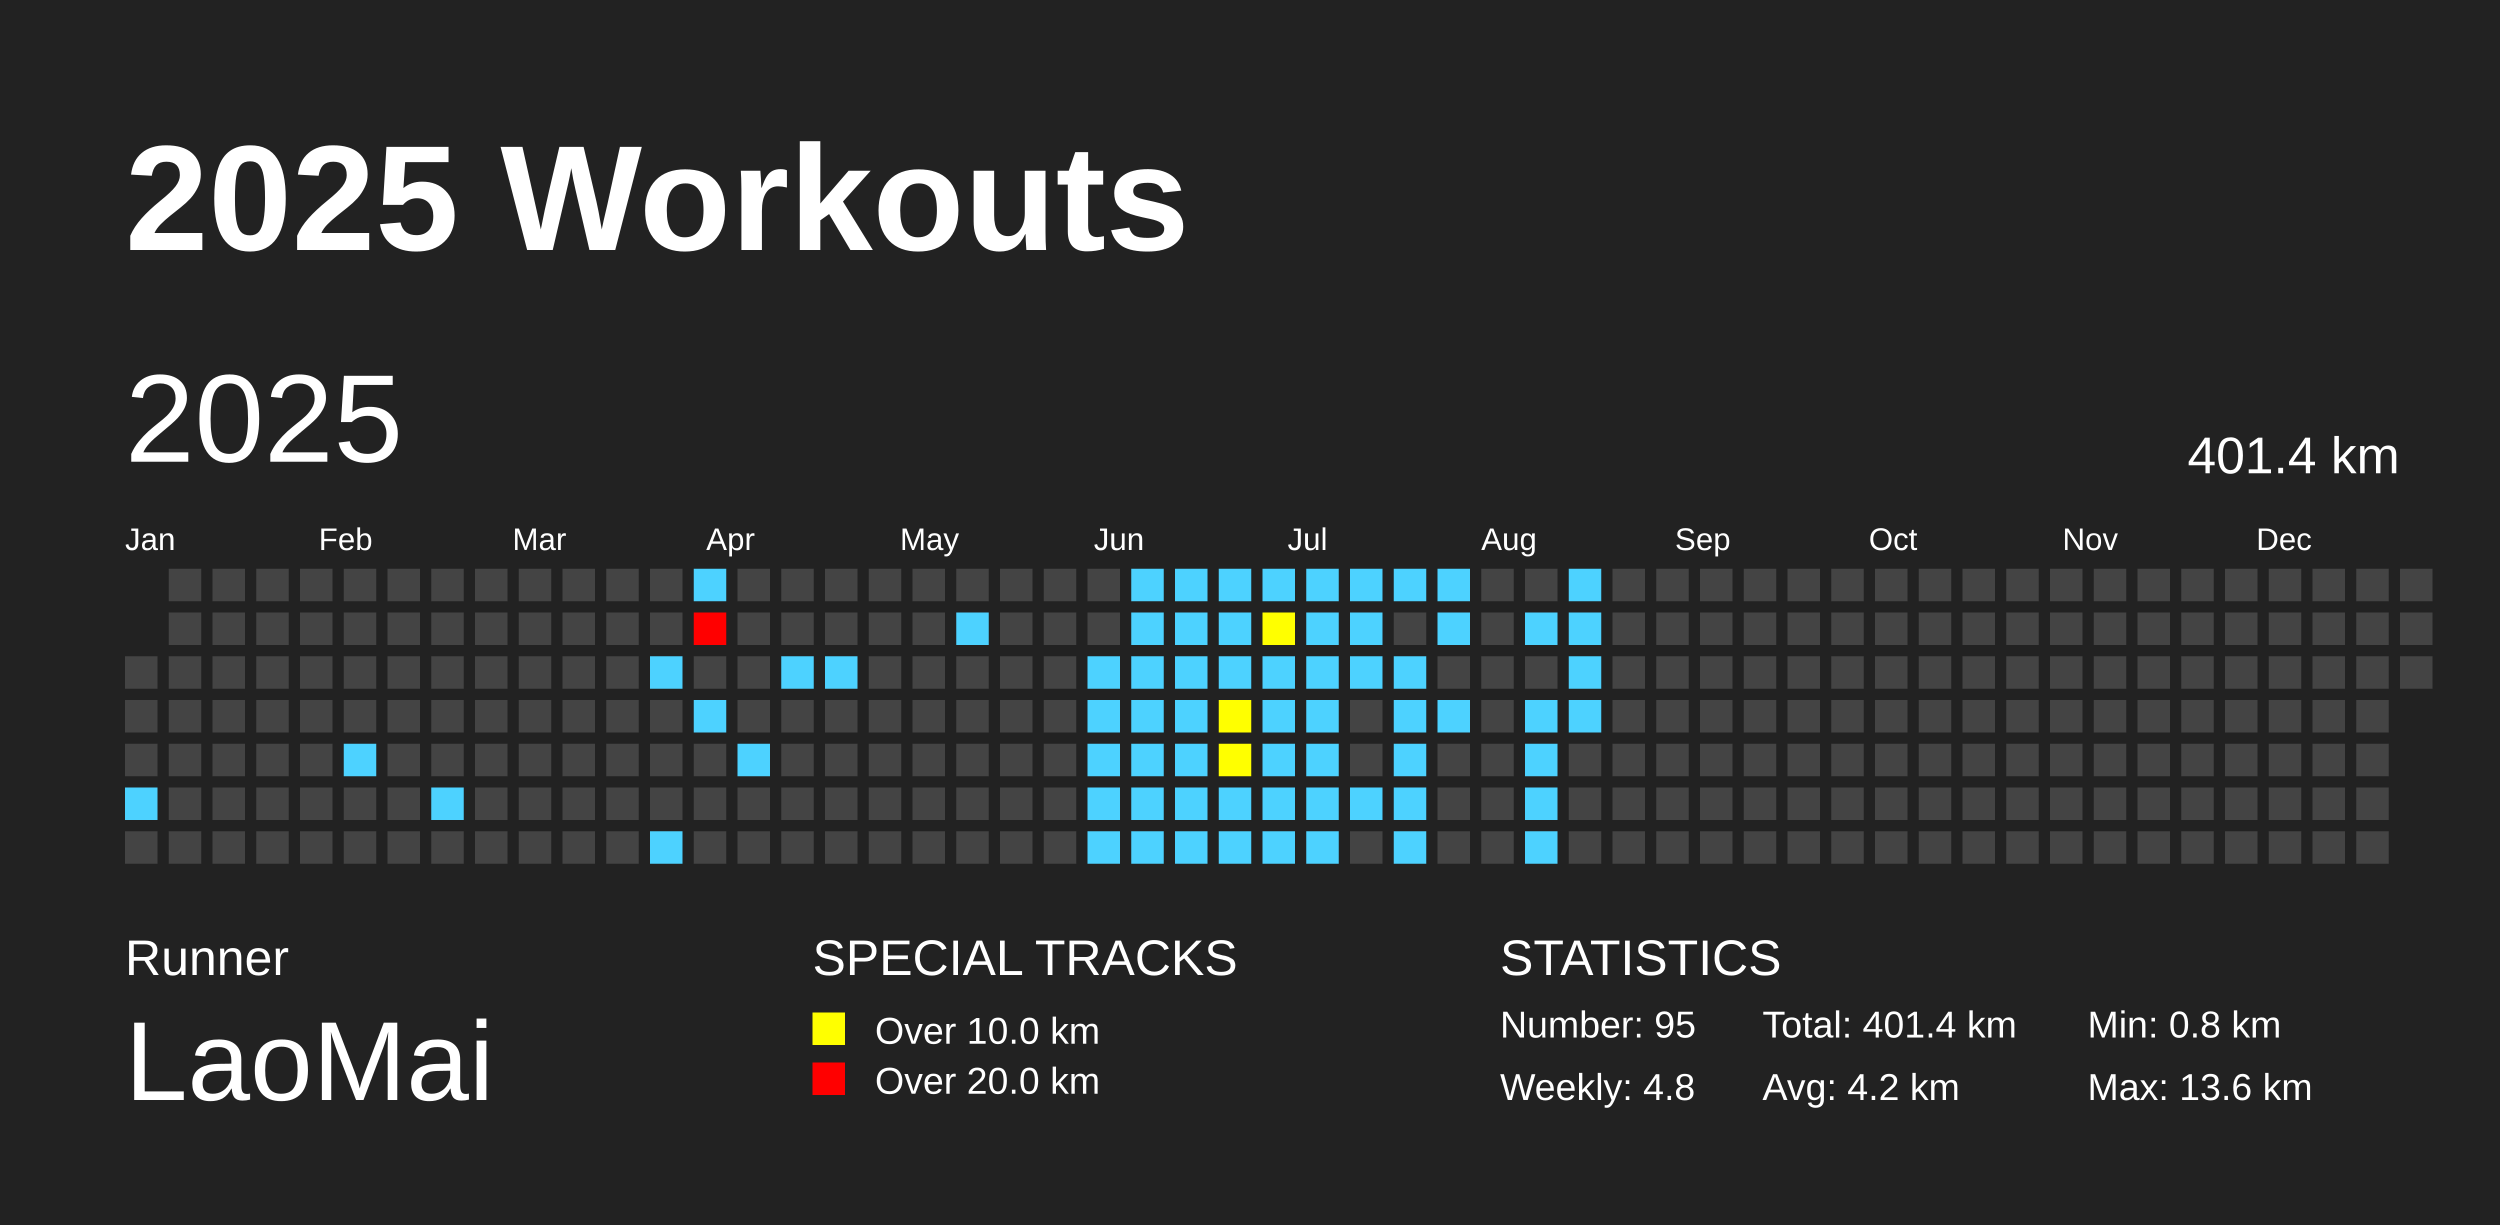
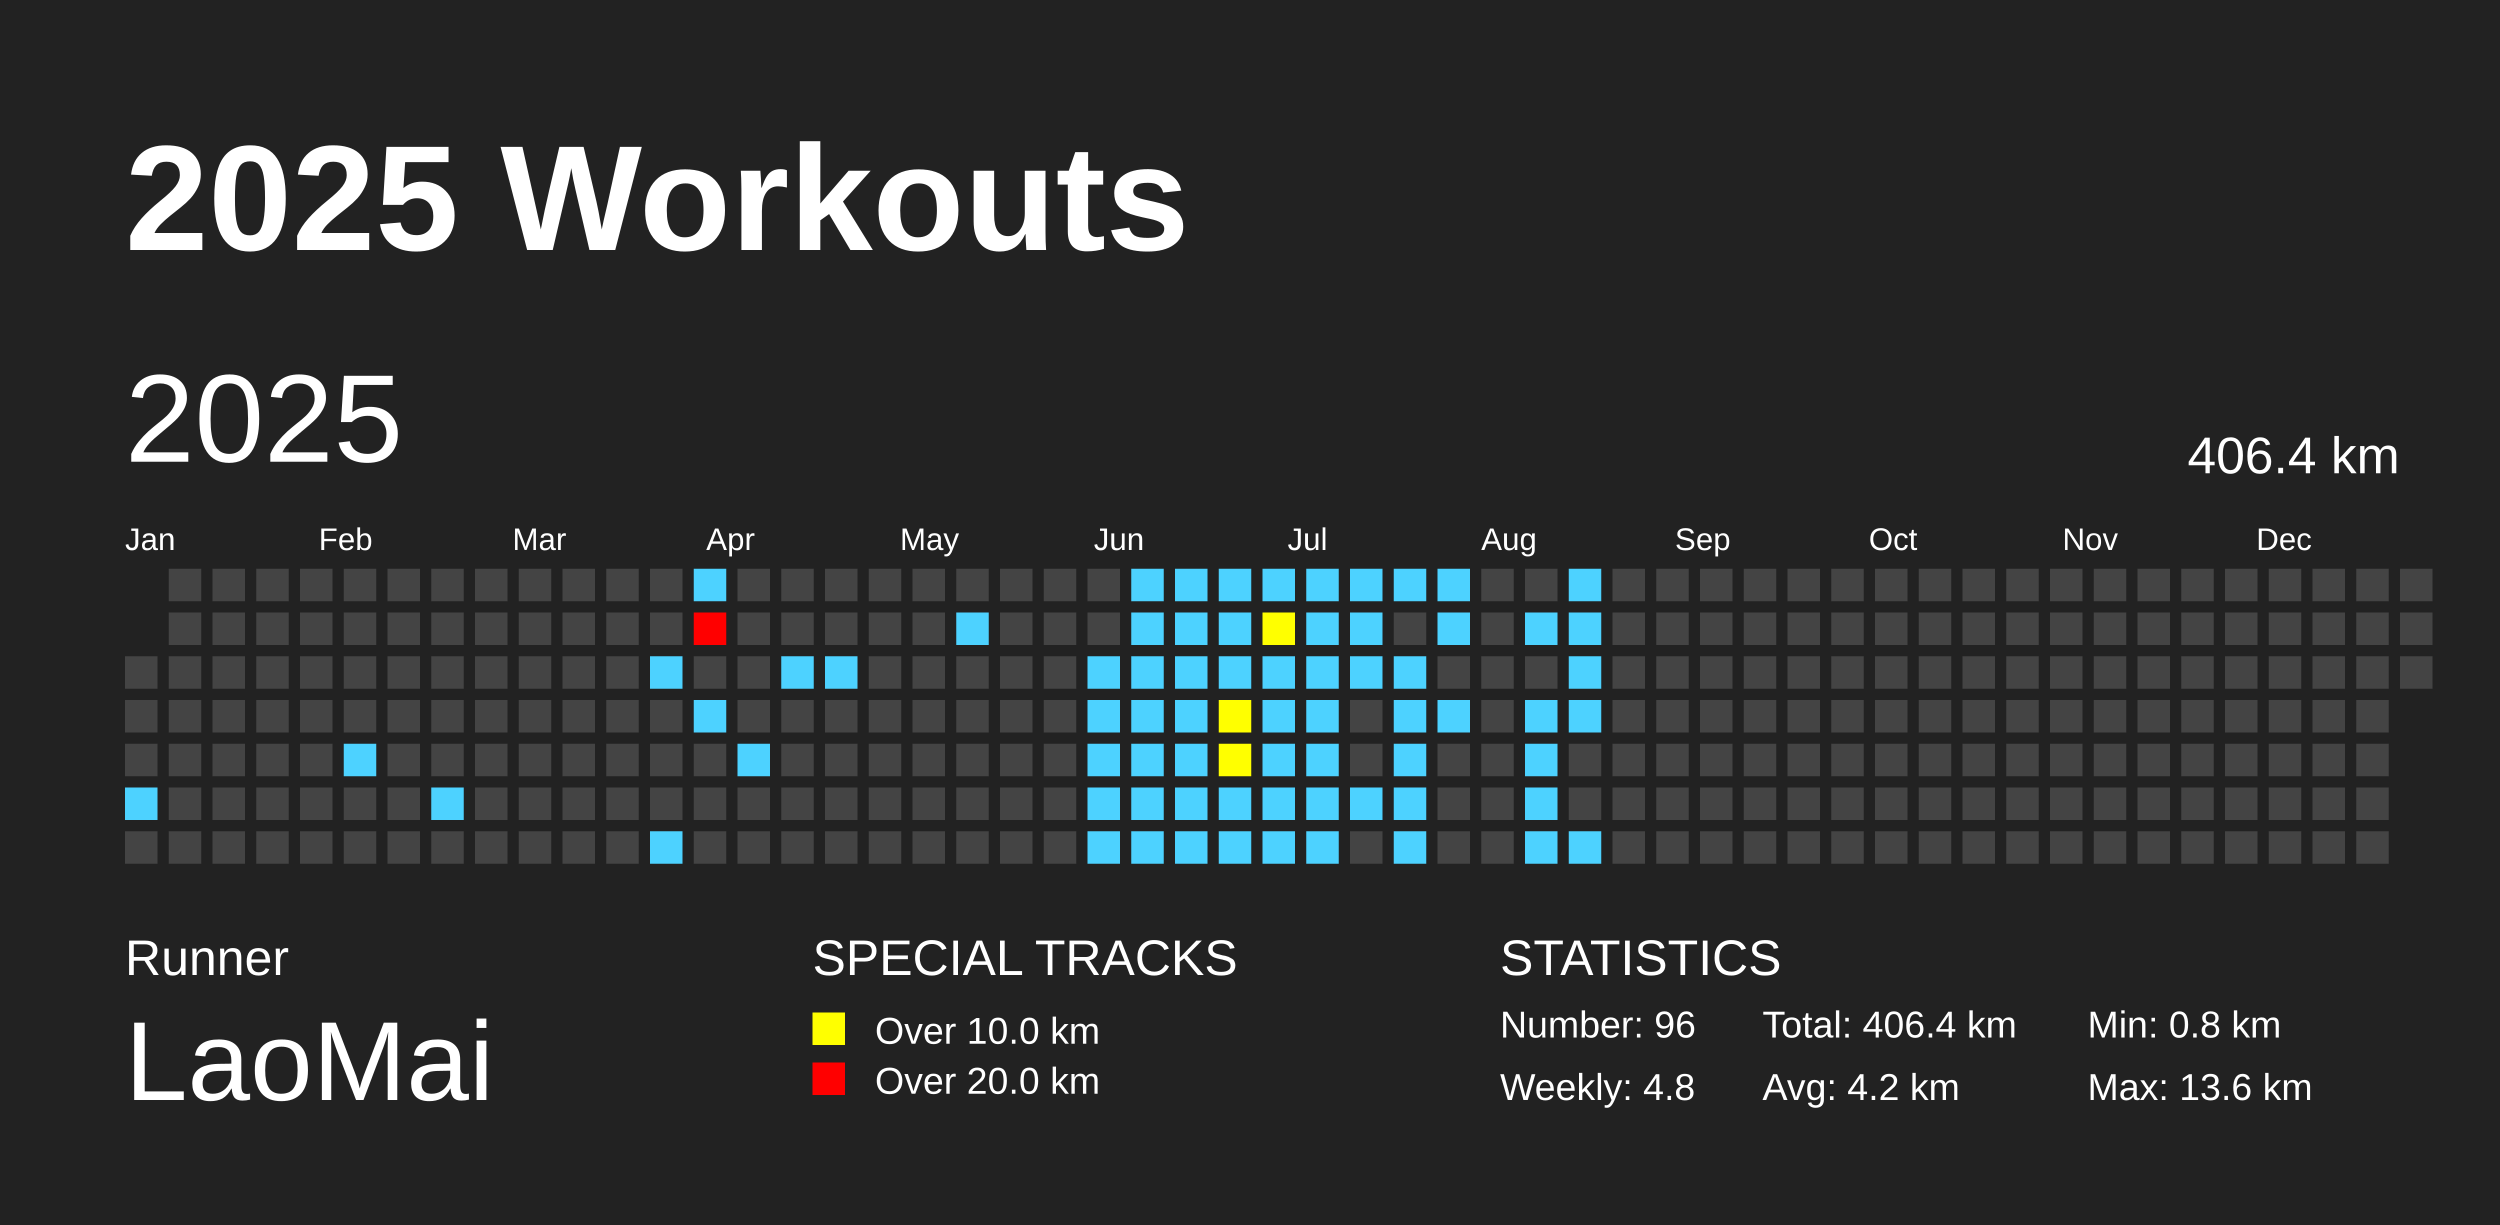
<svg xmlns="http://www.w3.org/2000/svg" baseProfile="full" height="98mm" version="1.1" viewBox="0,0,200,98" width="200mm">
  <defs />
  <rect fill="#222222" height="98" width="200" x="0" y="0" />
  <text fill="#FFFFFF" style="font-size:12px; font-family:Arial; font-weight:bold;" x="10" y="20">2025 Workouts</text>
  <text fill="#FFFFFF" style="font-size:4px; font-family:Arial" x="10" y="78">Runner</text>
  <text fill="#FFFFFF" style="font-size:9px; font-family:Arial" x="10" y="88">LaoMai</text>
  <text fill="#FFFFFF" style="font-size:4px; font-family:Arial" x="65" y="78">SPECIAL TRACKS</text>
  <rect fill="yellow" height="2.6" width="2.6" x="65" y="81" />
  <text fill="#FFFFFF" style="font-size:3px; font-family:Arial" x="70" y="83.5">Over 10.0 km</text>
  <rect fill="red" height="2.6" width="2.6" x="65" y="85" />
  <text fill="#FFFFFF" style="font-size:3px; font-family:Arial" x="70" y="87.5">Over 20.0 km</text>
  <text fill="#FFFFFF" style="font-size:4px; font-family:Arial" x="120" y="78">STATISTICS</text>
-   <text fill="#FFFFFF" style="font-size:3px; font-family:Arial" x="120" y="83">Number: 95</text>
+   <text fill="#FFFFFF" style="font-size:3px; font-family:Arial" x="120" y="83">Number: 96</text>
  <text fill="#FFFFFF" style="font-size:3px; font-family:Arial" x="120" y="88">Weekly: 4.8</text>
-   <text fill="#FFFFFF" style="font-size:3px; font-family:Arial" x="141" y="83">Total: 401.4 km</text>
+   <text fill="#FFFFFF" style="font-size:3px; font-family:Arial" x="141" y="83">Total: 406.4 km</text>
  <text fill="#FFFFFF" style="font-size:3px; font-family:Arial" x="141" y="88">Avg: 4.2 km</text>
  <text fill="#FFFFFF" style="font-size:3px; font-family:Arial" x="167" y="83">Min: 0.8 km</text>
  <text fill="#FFFFFF" style="font-size:3px; font-family:Arial" x="167" y="88">Max: 13.6 km</text>
  <text dominant-baseline="hanging" fill="#FFFFFF" style="font-size:10.0px; font-family:Arial;" x="10" y="30">2025</text>
-   <text dominant-baseline="hanging" fill="#FFFFFF" style="font-size:4.125px; font-family:Arial;" x="175" y="35">401.4 km</text>
+   <text dominant-baseline="hanging" fill="#FFFFFF" style="font-size:4.125px; font-family:Arial;" x="175" y="35">406.4 km</text>
  <text fill="#FFFFFF" style="font-size:2.5px; font-family:Arial" x="10.0" y="44">Jan</text>
  <text fill="#FFFFFF" style="font-size:2.5px; font-family:Arial" x="25.5" y="44">Feb</text>
  <text fill="#FFFFFF" style="font-size:2.5px; font-family:Arial" x="41.0" y="44">Mar</text>
  <text fill="#FFFFFF" style="font-size:2.5px; font-family:Arial" x="56.5" y="44">Apr</text>
  <text fill="#FFFFFF" style="font-size:2.5px; font-family:Arial" x="72.0" y="44">May</text>
  <text fill="#FFFFFF" style="font-size:2.5px; font-family:Arial" x="87.5" y="44">Jun</text>
  <text fill="#FFFFFF" style="font-size:2.5px; font-family:Arial" x="103.0" y="44">Jul</text>
  <text fill="#FFFFFF" style="font-size:2.5px; font-family:Arial" x="118.5" y="44">Aug</text>
  <text fill="#FFFFFF" style="font-size:2.5px; font-family:Arial" x="134.0" y="44">Sep</text>
  <text fill="#FFFFFF" style="font-size:2.5px; font-family:Arial" x="149.5" y="44">Oct</text>
  <text fill="#FFFFFF" style="font-size:2.5px; font-family:Arial" x="165.0" y="44">Nov</text>
  <text fill="#FFFFFF" style="font-size:2.5px; font-family:Arial" x="180.5" y="44">Dec</text>
  <rect fill="#444444" height="2.6" width="2.6" x="10.0" y="52.5" />
  <rect fill="#444444" height="2.6" width="2.6" x="10.0" y="56.0" />
  <rect fill="#444444" height="2.6" width="2.6" x="10.0" y="59.5" />
  <rect fill="#4DD2FF" height="2.6" width="2.6" x="10.0" y="63.0" />
  <rect fill="#444444" height="2.6" width="2.6" x="10.0" y="66.5" />
  <rect fill="#444444" height="2.6" width="2.6" x="13.5" y="45.5" />
  <rect fill="#444444" height="2.6" width="2.6" x="13.5" y="49.0" />
  <rect fill="#444444" height="2.6" width="2.6" x="13.5" y="52.5" />
  <rect fill="#444444" height="2.6" width="2.6" x="13.5" y="56.0" />
  <rect fill="#444444" height="2.6" width="2.6" x="13.5" y="59.5" />
  <rect fill="#444444" height="2.6" width="2.6" x="13.5" y="63.0" />
  <rect fill="#444444" height="2.6" width="2.6" x="13.5" y="66.5" />
  <rect fill="#444444" height="2.6" width="2.6" x="17.0" y="45.5" />
  <rect fill="#444444" height="2.6" width="2.6" x="17.0" y="49.0" />
  <rect fill="#444444" height="2.6" width="2.6" x="17.0" y="52.5" />
  <rect fill="#444444" height="2.6" width="2.6" x="17.0" y="56.0" />
  <rect fill="#444444" height="2.6" width="2.6" x="17.0" y="59.5" />
  <rect fill="#444444" height="2.6" width="2.6" x="17.0" y="63.0" />
  <rect fill="#444444" height="2.6" width="2.6" x="17.0" y="66.5" />
  <rect fill="#444444" height="2.6" width="2.6" x="20.5" y="45.5" />
  <rect fill="#444444" height="2.6" width="2.6" x="20.5" y="49.0" />
  <rect fill="#444444" height="2.6" width="2.6" x="20.5" y="52.5" />
  <rect fill="#444444" height="2.6" width="2.6" x="20.5" y="56.0" />
  <rect fill="#444444" height="2.6" width="2.6" x="20.5" y="59.5" />
  <rect fill="#444444" height="2.6" width="2.6" x="20.5" y="63.0" />
  <rect fill="#444444" height="2.6" width="2.6" x="20.5" y="66.5" />
  <rect fill="#444444" height="2.6" width="2.6" x="24.0" y="45.5" />
  <rect fill="#444444" height="2.6" width="2.6" x="24.0" y="49.0" />
  <rect fill="#444444" height="2.6" width="2.6" x="24.0" y="52.5" />
  <rect fill="#444444" height="2.6" width="2.6" x="24.0" y="56.0" />
  <rect fill="#444444" height="2.6" width="2.6" x="24.0" y="59.5" />
  <rect fill="#444444" height="2.6" width="2.6" x="24.0" y="63.0" />
  <rect fill="#444444" height="2.6" width="2.6" x="24.0" y="66.5" />
  <rect fill="#444444" height="2.6" width="2.6" x="27.5" y="45.5" />
  <rect fill="#444444" height="2.6" width="2.6" x="27.5" y="49.0" />
  <rect fill="#444444" height="2.6" width="2.6" x="27.5" y="52.5" />
  <rect fill="#444444" height="2.6" width="2.6" x="27.5" y="56.0" />
  <rect fill="#4DD2FF" height="2.6" width="2.6" x="27.5" y="59.5" />
  <rect fill="#444444" height="2.6" width="2.6" x="27.5" y="63.0" />
  <rect fill="#444444" height="2.6" width="2.6" x="27.5" y="66.5" />
  <rect fill="#444444" height="2.6" width="2.6" x="31.0" y="45.5" />
  <rect fill="#444444" height="2.6" width="2.6" x="31.0" y="49.0" />
  <rect fill="#444444" height="2.6" width="2.6" x="31.0" y="52.5" />
  <rect fill="#444444" height="2.6" width="2.6" x="31.0" y="56.0" />
  <rect fill="#444444" height="2.6" width="2.6" x="31.0" y="59.5" />
  <rect fill="#444444" height="2.6" width="2.6" x="31.0" y="63.0" />
  <rect fill="#444444" height="2.6" width="2.6" x="31.0" y="66.5" />
  <rect fill="#444444" height="2.6" width="2.6" x="34.5" y="45.5" />
  <rect fill="#444444" height="2.6" width="2.6" x="34.5" y="49.0" />
  <rect fill="#444444" height="2.6" width="2.6" x="34.5" y="52.5" />
  <rect fill="#444444" height="2.6" width="2.6" x="34.5" y="56.0" />
  <rect fill="#444444" height="2.6" width="2.6" x="34.5" y="59.5" />
  <rect fill="#4DD2FF" height="2.6" width="2.6" x="34.5" y="63.0" />
  <rect fill="#444444" height="2.6" width="2.6" x="34.5" y="66.5" />
  <rect fill="#444444" height="2.6" width="2.6" x="38.0" y="45.5" />
  <rect fill="#444444" height="2.6" width="2.6" x="38.0" y="49.0" />
  <rect fill="#444444" height="2.6" width="2.6" x="38.0" y="52.5" />
  <rect fill="#444444" height="2.6" width="2.6" x="38.0" y="56.0" />
  <rect fill="#444444" height="2.6" width="2.6" x="38.0" y="59.5" />
  <rect fill="#444444" height="2.6" width="2.6" x="38.0" y="63.0" />
  <rect fill="#444444" height="2.6" width="2.6" x="38.0" y="66.5" />
  <rect fill="#444444" height="2.6" width="2.6" x="41.5" y="45.5" />
  <rect fill="#444444" height="2.6" width="2.6" x="41.5" y="49.0" />
  <rect fill="#444444" height="2.6" width="2.6" x="41.5" y="52.5" />
  <rect fill="#444444" height="2.6" width="2.6" x="41.5" y="56.0" />
  <rect fill="#444444" height="2.6" width="2.6" x="41.5" y="59.5" />
  <rect fill="#444444" height="2.6" width="2.6" x="41.5" y="63.0" />
  <rect fill="#444444" height="2.6" width="2.6" x="41.5" y="66.5" />
  <rect fill="#444444" height="2.6" width="2.6" x="45.0" y="45.5" />
  <rect fill="#444444" height="2.6" width="2.6" x="45.0" y="49.0" />
  <rect fill="#444444" height="2.6" width="2.6" x="45.0" y="52.5" />
  <rect fill="#444444" height="2.6" width="2.6" x="45.0" y="56.0" />
  <rect fill="#444444" height="2.6" width="2.6" x="45.0" y="59.5" />
  <rect fill="#444444" height="2.6" width="2.6" x="45.0" y="63.0" />
  <rect fill="#444444" height="2.6" width="2.6" x="45.0" y="66.5" />
  <rect fill="#444444" height="2.6" width="2.6" x="48.5" y="45.5" />
  <rect fill="#444444" height="2.6" width="2.6" x="48.5" y="49.0" />
  <rect fill="#444444" height="2.6" width="2.6" x="48.5" y="52.5" />
  <rect fill="#444444" height="2.6" width="2.6" x="48.5" y="56.0" />
  <rect fill="#444444" height="2.6" width="2.6" x="48.5" y="59.5" />
  <rect fill="#444444" height="2.6" width="2.6" x="48.5" y="63.0" />
  <rect fill="#444444" height="2.6" width="2.6" x="48.5" y="66.5" />
  <rect fill="#444444" height="2.6" width="2.6" x="52.0" y="45.5" />
  <rect fill="#444444" height="2.6" width="2.6" x="52.0" y="49.0" />
  <rect fill="#4DD2FF" height="2.6" width="2.6" x="52.0" y="52.5" />
  <rect fill="#444444" height="2.6" width="2.6" x="52.0" y="56.0" />
  <rect fill="#444444" height="2.6" width="2.6" x="52.0" y="59.5" />
  <rect fill="#444444" height="2.6" width="2.6" x="52.0" y="63.0" />
  <rect fill="#4DD2FF" height="2.6" width="2.6" x="52.0" y="66.5" />
  <rect fill="#4DD2FF" height="2.6" width="2.6" x="55.5" y="45.5" />
  <rect fill="red" height="2.6" width="2.6" x="55.5" y="49.0" />
  <rect fill="#444444" height="2.6" width="2.6" x="55.5" y="52.5" />
  <rect fill="#4DD2FF" height="2.6" width="2.6" x="55.5" y="56.0" />
  <rect fill="#444444" height="2.6" width="2.6" x="55.5" y="59.5" />
  <rect fill="#444444" height="2.6" width="2.6" x="55.5" y="63.0" />
  <rect fill="#444444" height="2.6" width="2.6" x="55.5" y="66.5" />
  <rect fill="#444444" height="2.6" width="2.6" x="59.0" y="45.5" />
  <rect fill="#444444" height="2.6" width="2.6" x="59.0" y="49.0" />
  <rect fill="#444444" height="2.6" width="2.6" x="59.0" y="52.5" />
  <rect fill="#444444" height="2.6" width="2.6" x="59.0" y="56.0" />
  <rect fill="#4DD2FF" height="2.6" width="2.6" x="59.0" y="59.5" />
  <rect fill="#444444" height="2.6" width="2.6" x="59.0" y="63.0" />
  <rect fill="#444444" height="2.6" width="2.6" x="59.0" y="66.5" />
  <rect fill="#444444" height="2.6" width="2.6" x="62.5" y="45.5" />
  <rect fill="#444444" height="2.6" width="2.6" x="62.5" y="49.0" />
  <rect fill="#4DD2FF" height="2.6" width="2.6" x="62.5" y="52.5" />
  <rect fill="#444444" height="2.6" width="2.6" x="62.5" y="56.0" />
  <rect fill="#444444" height="2.6" width="2.6" x="62.5" y="59.5" />
  <rect fill="#444444" height="2.6" width="2.6" x="62.5" y="63.0" />
  <rect fill="#444444" height="2.6" width="2.6" x="62.5" y="66.5" />
  <rect fill="#444444" height="2.6" width="2.6" x="66.0" y="45.5" />
  <rect fill="#444444" height="2.6" width="2.6" x="66.0" y="49.0" />
  <rect fill="#4DD2FF" height="2.6" width="2.6" x="66.0" y="52.5" />
  <rect fill="#444444" height="2.6" width="2.6" x="66.0" y="56.0" />
  <rect fill="#444444" height="2.6" width="2.6" x="66.0" y="59.5" />
  <rect fill="#444444" height="2.6" width="2.6" x="66.0" y="63.0" />
  <rect fill="#444444" height="2.6" width="2.6" x="66.0" y="66.5" />
  <rect fill="#444444" height="2.6" width="2.6" x="69.5" y="45.5" />
  <rect fill="#444444" height="2.6" width="2.6" x="69.5" y="49.0" />
  <rect fill="#444444" height="2.6" width="2.6" x="69.5" y="52.5" />
  <rect fill="#444444" height="2.6" width="2.6" x="69.5" y="56.0" />
  <rect fill="#444444" height="2.6" width="2.6" x="69.5" y="59.5" />
  <rect fill="#444444" height="2.6" width="2.6" x="69.5" y="63.0" />
  <rect fill="#444444" height="2.6" width="2.6" x="69.5" y="66.5" />
  <rect fill="#444444" height="2.6" width="2.6" x="73.0" y="45.5" />
  <rect fill="#444444" height="2.6" width="2.6" x="73.0" y="49.0" />
  <rect fill="#444444" height="2.6" width="2.6" x="73.0" y="52.5" />
  <rect fill="#444444" height="2.6" width="2.6" x="73.0" y="56.0" />
  <rect fill="#444444" height="2.6" width="2.6" x="73.0" y="59.5" />
  <rect fill="#444444" height="2.6" width="2.6" x="73.0" y="63.0" />
  <rect fill="#444444" height="2.6" width="2.6" x="73.0" y="66.5" />
  <rect fill="#444444" height="2.6" width="2.6" x="76.5" y="45.5" />
  <rect fill="#4DD2FF" height="2.6" width="2.6" x="76.5" y="49.0" />
  <rect fill="#444444" height="2.6" width="2.6" x="76.5" y="52.5" />
  <rect fill="#444444" height="2.6" width="2.6" x="76.5" y="56.0" />
  <rect fill="#444444" height="2.6" width="2.6" x="76.5" y="59.5" />
  <rect fill="#444444" height="2.6" width="2.6" x="76.5" y="63.0" />
  <rect fill="#444444" height="2.6" width="2.6" x="76.5" y="66.5" />
  <rect fill="#444444" height="2.6" width="2.6" x="80.0" y="45.5" />
  <rect fill="#444444" height="2.6" width="2.6" x="80.0" y="49.0" />
  <rect fill="#444444" height="2.6" width="2.6" x="80.0" y="52.5" />
  <rect fill="#444444" height="2.6" width="2.6" x="80.0" y="56.0" />
  <rect fill="#444444" height="2.6" width="2.6" x="80.0" y="59.5" />
  <rect fill="#444444" height="2.6" width="2.6" x="80.0" y="63.0" />
  <rect fill="#444444" height="2.6" width="2.6" x="80.0" y="66.5" />
  <rect fill="#444444" height="2.6" width="2.6" x="83.5" y="45.5" />
  <rect fill="#444444" height="2.6" width="2.6" x="83.5" y="49.0" />
  <rect fill="#444444" height="2.6" width="2.6" x="83.5" y="52.5" />
  <rect fill="#444444" height="2.6" width="2.6" x="83.5" y="56.0" />
  <rect fill="#444444" height="2.6" width="2.6" x="83.5" y="59.5" />
  <rect fill="#444444" height="2.6" width="2.6" x="83.5" y="63.0" />
  <rect fill="#444444" height="2.6" width="2.6" x="83.5" y="66.5" />
  <rect fill="#444444" height="2.6" width="2.6" x="87.0" y="45.5" />
  <rect fill="#444444" height="2.6" width="2.6" x="87.0" y="49.0" />
  <rect fill="#4DD2FF" height="2.6" width="2.6" x="87.0" y="52.5" />
  <rect fill="#4DD2FF" height="2.6" width="2.6" x="87.0" y="56.0" />
  <rect fill="#4DD2FF" height="2.6" width="2.6" x="87.0" y="59.5" />
  <rect fill="#4DD2FF" height="2.6" width="2.6" x="87.0" y="63.0" />
  <rect fill="#4DD2FF" height="2.6" width="2.6" x="87.0" y="66.5" />
  <rect fill="#4DD2FF" height="2.6" width="2.6" x="90.5" y="45.5" />
  <rect fill="#4DD2FF" height="2.6" width="2.6" x="90.5" y="49.0" />
  <rect fill="#4DD2FF" height="2.6" width="2.6" x="90.5" y="52.5" />
  <rect fill="#4DD2FF" height="2.6" width="2.6" x="90.5" y="56.0" />
  <rect fill="#4DD2FF" height="2.6" width="2.6" x="90.5" y="59.5" />
  <rect fill="#4DD2FF" height="2.6" width="2.6" x="90.5" y="63.0" />
  <rect fill="#4DD2FF" height="2.6" width="2.6" x="90.5" y="66.5" />
  <rect fill="#4DD2FF" height="2.6" width="2.6" x="94.0" y="45.5" />
  <rect fill="#4DD2FF" height="2.6" width="2.6" x="94.0" y="49.0" />
  <rect fill="#4DD2FF" height="2.6" width="2.6" x="94.0" y="52.5" />
  <rect fill="#4DD2FF" height="2.6" width="2.6" x="94.0" y="56.0" />
  <rect fill="#4DD2FF" height="2.6" width="2.6" x="94.0" y="59.5" />
  <rect fill="#4DD2FF" height="2.6" width="2.6" x="94.0" y="63.0" />
  <rect fill="#4DD2FF" height="2.6" width="2.6" x="94.0" y="66.5" />
  <rect fill="#4DD2FF" height="2.6" width="2.6" x="97.5" y="45.5" />
  <rect fill="#4DD2FF" height="2.6" width="2.6" x="97.5" y="49.0" />
  <rect fill="#4DD2FF" height="2.6" width="2.6" x="97.5" y="52.5" />
  <rect fill="yellow" height="2.6" width="2.6" x="97.5" y="56.0" />
  <rect fill="yellow" height="2.6" width="2.6" x="97.5" y="59.5" />
  <rect fill="#4DD2FF" height="2.6" width="2.6" x="97.5" y="63.0" />
  <rect fill="#4DD2FF" height="2.6" width="2.6" x="97.5" y="66.5" />
  <rect fill="#4DD2FF" height="2.6" width="2.6" x="101.0" y="45.5" />
  <rect fill="yellow" height="2.6" width="2.6" x="101.0" y="49.0" />
  <rect fill="#4DD2FF" height="2.6" width="2.6" x="101.0" y="52.5" />
  <rect fill="#4DD2FF" height="2.6" width="2.6" x="101.0" y="56.0" />
  <rect fill="#4DD2FF" height="2.6" width="2.6" x="101.0" y="59.5" />
  <rect fill="#4DD2FF" height="2.6" width="2.6" x="101.0" y="63.0" />
  <rect fill="#4DD2FF" height="2.6" width="2.6" x="101.0" y="66.5" />
  <rect fill="#4DD2FF" height="2.6" width="2.6" x="104.5" y="45.5" />
  <rect fill="#4DD2FF" height="2.6" width="2.6" x="104.5" y="49.0" />
  <rect fill="#4DD2FF" height="2.6" width="2.6" x="104.5" y="52.5" />
  <rect fill="#4DD2FF" height="2.6" width="2.6" x="104.5" y="56.0" />
  <rect fill="#4DD2FF" height="2.6" width="2.6" x="104.5" y="59.5" />
  <rect fill="#4DD2FF" height="2.6" width="2.6" x="104.5" y="63.0" />
  <rect fill="#4DD2FF" height="2.6" width="2.6" x="104.5" y="66.5" />
  <rect fill="#4DD2FF" height="2.6" width="2.6" x="108.0" y="45.5" />
  <rect fill="#4DD2FF" height="2.6" width="2.6" x="108.0" y="49.0" />
  <rect fill="#4DD2FF" height="2.6" width="2.6" x="108.0" y="52.5" />
  <rect fill="#444444" height="2.6" width="2.6" x="108.0" y="56.0" />
  <rect fill="#444444" height="2.6" width="2.6" x="108.0" y="59.5" />
  <rect fill="#4DD2FF" height="2.6" width="2.6" x="108.0" y="63.0" />
  <rect fill="#444444" height="2.6" width="2.6" x="108.0" y="66.5" />
  <rect fill="#4DD2FF" height="2.6" width="2.6" x="111.5" y="45.5" />
  <rect fill="#444444" height="2.6" width="2.6" x="111.5" y="49.0" />
  <rect fill="#4DD2FF" height="2.6" width="2.6" x="111.5" y="52.5" />
  <rect fill="#4DD2FF" height="2.6" width="2.6" x="111.5" y="56.0" />
  <rect fill="#4DD2FF" height="2.6" width="2.6" x="111.5" y="59.5" />
  <rect fill="#4DD2FF" height="2.6" width="2.6" x="111.5" y="63.0" />
  <rect fill="#4DD2FF" height="2.6" width="2.6" x="111.5" y="66.5" />
  <rect fill="#4DD2FF" height="2.6" width="2.6" x="115.0" y="45.5" />
  <rect fill="#4DD2FF" height="2.6" width="2.6" x="115.0" y="49.0" />
  <rect fill="#444444" height="2.6" width="2.6" x="115.0" y="52.5" />
  <rect fill="#4DD2FF" height="2.6" width="2.6" x="115.0" y="56.0" />
  <rect fill="#444444" height="2.6" width="2.6" x="115.0" y="59.5" />
  <rect fill="#444444" height="2.6" width="2.6" x="115.0" y="63.0" />
  <rect fill="#444444" height="2.6" width="2.6" x="115.0" y="66.5" />
  <rect fill="#444444" height="2.6" width="2.6" x="118.5" y="45.5" />
  <rect fill="#444444" height="2.6" width="2.6" x="118.5" y="49.0" />
  <rect fill="#444444" height="2.6" width="2.6" x="118.5" y="52.5" />
  <rect fill="#444444" height="2.6" width="2.6" x="118.5" y="56.0" />
  <rect fill="#444444" height="2.6" width="2.6" x="118.5" y="59.5" />
  <rect fill="#444444" height="2.6" width="2.6" x="118.5" y="63.0" />
  <rect fill="#444444" height="2.6" width="2.6" x="118.5" y="66.5" />
  <rect fill="#444444" height="2.6" width="2.6" x="122.0" y="45.5" />
  <rect fill="#4DD2FF" height="2.6" width="2.6" x="122.0" y="49.0" />
  <rect fill="#444444" height="2.6" width="2.6" x="122.0" y="52.5" />
  <rect fill="#4DD2FF" height="2.6" width="2.6" x="122.0" y="56.0" />
  <rect fill="#4DD2FF" height="2.6" width="2.6" x="122.0" y="59.5" />
  <rect fill="#4DD2FF" height="2.6" width="2.6" x="122.0" y="63.0" />
  <rect fill="#4DD2FF" height="2.6" width="2.6" x="122.0" y="66.5" />
  <rect fill="#4DD2FF" height="2.6" width="2.6" x="125.5" y="45.5" />
  <rect fill="#4DD2FF" height="2.6" width="2.6" x="125.5" y="49.0" />
  <rect fill="#4DD2FF" height="2.6" width="2.6" x="125.5" y="52.5" />
  <rect fill="#4DD2FF" height="2.6" width="2.6" x="125.5" y="56.0" />
  <rect fill="#444444" height="2.6" width="2.6" x="125.5" y="59.5" />
  <rect fill="#444444" height="2.6" width="2.6" x="125.5" y="63.0" />
-   <rect fill="#444444" height="2.6" width="2.6" x="125.5" y="66.5" />
+   <rect fill="#4DD2FF" height="2.6" width="2.6" x="125.5" y="66.5" />
  <rect fill="#444444" height="2.6" width="2.6" x="129.0" y="45.5" />
  <rect fill="#444444" height="2.6" width="2.6" x="129.0" y="49.0" />
  <rect fill="#444444" height="2.6" width="2.6" x="129.0" y="52.5" />
  <rect fill="#444444" height="2.6" width="2.6" x="129.0" y="56.0" />
  <rect fill="#444444" height="2.6" width="2.6" x="129.0" y="59.5" />
  <rect fill="#444444" height="2.6" width="2.6" x="129.0" y="63.0" />
  <rect fill="#444444" height="2.6" width="2.6" x="129.0" y="66.5" />
  <rect fill="#444444" height="2.6" width="2.6" x="132.5" y="45.5" />
  <rect fill="#444444" height="2.6" width="2.6" x="132.5" y="49.0" />
  <rect fill="#444444" height="2.6" width="2.6" x="132.5" y="52.5" />
  <rect fill="#444444" height="2.6" width="2.6" x="132.5" y="56.0" />
  <rect fill="#444444" height="2.6" width="2.6" x="132.5" y="59.5" />
  <rect fill="#444444" height="2.6" width="2.6" x="132.5" y="63.0" />
  <rect fill="#444444" height="2.6" width="2.6" x="132.5" y="66.5" />
  <rect fill="#444444" height="2.6" width="2.6" x="136.0" y="45.5" />
  <rect fill="#444444" height="2.6" width="2.6" x="136.0" y="49.0" />
  <rect fill="#444444" height="2.6" width="2.6" x="136.0" y="52.5" />
  <rect fill="#444444" height="2.6" width="2.6" x="136.0" y="56.0" />
  <rect fill="#444444" height="2.6" width="2.6" x="136.0" y="59.5" />
  <rect fill="#444444" height="2.6" width="2.6" x="136.0" y="63.0" />
  <rect fill="#444444" height="2.6" width="2.6" x="136.0" y="66.5" />
  <rect fill="#444444" height="2.6" width="2.6" x="139.5" y="45.5" />
  <rect fill="#444444" height="2.6" width="2.6" x="139.5" y="49.0" />
  <rect fill="#444444" height="2.6" width="2.6" x="139.5" y="52.5" />
  <rect fill="#444444" height="2.6" width="2.6" x="139.5" y="56.0" />
  <rect fill="#444444" height="2.6" width="2.6" x="139.5" y="59.5" />
  <rect fill="#444444" height="2.6" width="2.6" x="139.5" y="63.0" />
  <rect fill="#444444" height="2.6" width="2.6" x="139.5" y="66.5" />
  <rect fill="#444444" height="2.6" width="2.6" x="143.0" y="45.5" />
  <rect fill="#444444" height="2.6" width="2.6" x="143.0" y="49.0" />
  <rect fill="#444444" height="2.6" width="2.6" x="143.0" y="52.5" />
  <rect fill="#444444" height="2.6" width="2.6" x="143.0" y="56.0" />
  <rect fill="#444444" height="2.6" width="2.6" x="143.0" y="59.5" />
  <rect fill="#444444" height="2.6" width="2.6" x="143.0" y="63.0" />
  <rect fill="#444444" height="2.6" width="2.6" x="143.0" y="66.5" />
  <rect fill="#444444" height="2.6" width="2.6" x="146.5" y="45.5" />
  <rect fill="#444444" height="2.6" width="2.6" x="146.5" y="49.0" />
  <rect fill="#444444" height="2.6" width="2.6" x="146.5" y="52.5" />
  <rect fill="#444444" height="2.6" width="2.6" x="146.5" y="56.0" />
  <rect fill="#444444" height="2.6" width="2.6" x="146.5" y="59.5" />
  <rect fill="#444444" height="2.6" width="2.6" x="146.5" y="63.0" />
  <rect fill="#444444" height="2.6" width="2.6" x="146.5" y="66.5" />
  <rect fill="#444444" height="2.6" width="2.6" x="150.0" y="45.5" />
  <rect fill="#444444" height="2.6" width="2.6" x="150.0" y="49.0" />
  <rect fill="#444444" height="2.6" width="2.6" x="150.0" y="52.5" />
  <rect fill="#444444" height="2.6" width="2.6" x="150.0" y="56.0" />
  <rect fill="#444444" height="2.6" width="2.6" x="150.0" y="59.5" />
  <rect fill="#444444" height="2.6" width="2.6" x="150.0" y="63.0" />
  <rect fill="#444444" height="2.6" width="2.6" x="150.0" y="66.5" />
  <rect fill="#444444" height="2.6" width="2.6" x="153.5" y="45.5" />
  <rect fill="#444444" height="2.6" width="2.6" x="153.5" y="49.0" />
  <rect fill="#444444" height="2.6" width="2.6" x="153.5" y="52.5" />
  <rect fill="#444444" height="2.6" width="2.6" x="153.5" y="56.0" />
  <rect fill="#444444" height="2.6" width="2.6" x="153.5" y="59.5" />
  <rect fill="#444444" height="2.6" width="2.6" x="153.5" y="63.0" />
  <rect fill="#444444" height="2.6" width="2.6" x="153.5" y="66.5" />
  <rect fill="#444444" height="2.6" width="2.6" x="157.0" y="45.5" />
  <rect fill="#444444" height="2.6" width="2.6" x="157.0" y="49.0" />
  <rect fill="#444444" height="2.6" width="2.6" x="157.0" y="52.5" />
  <rect fill="#444444" height="2.6" width="2.6" x="157.0" y="56.0" />
  <rect fill="#444444" height="2.6" width="2.6" x="157.0" y="59.5" />
  <rect fill="#444444" height="2.6" width="2.6" x="157.0" y="63.0" />
  <rect fill="#444444" height="2.6" width="2.6" x="157.0" y="66.5" />
  <rect fill="#444444" height="2.6" width="2.6" x="160.5" y="45.5" />
  <rect fill="#444444" height="2.6" width="2.6" x="160.5" y="49.0" />
  <rect fill="#444444" height="2.6" width="2.6" x="160.5" y="52.5" />
  <rect fill="#444444" height="2.6" width="2.6" x="160.5" y="56.0" />
  <rect fill="#444444" height="2.6" width="2.6" x="160.5" y="59.5" />
  <rect fill="#444444" height="2.6" width="2.6" x="160.5" y="63.0" />
  <rect fill="#444444" height="2.6" width="2.6" x="160.5" y="66.5" />
  <rect fill="#444444" height="2.6" width="2.6" x="164.0" y="45.5" />
  <rect fill="#444444" height="2.6" width="2.6" x="164.0" y="49.0" />
  <rect fill="#444444" height="2.6" width="2.6" x="164.0" y="52.5" />
  <rect fill="#444444" height="2.6" width="2.6" x="164.0" y="56.0" />
  <rect fill="#444444" height="2.6" width="2.6" x="164.0" y="59.5" />
  <rect fill="#444444" height="2.6" width="2.6" x="164.0" y="63.0" />
  <rect fill="#444444" height="2.6" width="2.6" x="164.0" y="66.5" />
  <rect fill="#444444" height="2.6" width="2.6" x="167.5" y="45.5" />
  <rect fill="#444444" height="2.6" width="2.6" x="167.5" y="49.0" />
  <rect fill="#444444" height="2.6" width="2.6" x="167.5" y="52.5" />
  <rect fill="#444444" height="2.6" width="2.6" x="167.5" y="56.0" />
  <rect fill="#444444" height="2.6" width="2.6" x="167.5" y="59.5" />
  <rect fill="#444444" height="2.6" width="2.6" x="167.5" y="63.0" />
  <rect fill="#444444" height="2.6" width="2.6" x="167.5" y="66.5" />
  <rect fill="#444444" height="2.6" width="2.6" x="171.0" y="45.5" />
  <rect fill="#444444" height="2.6" width="2.6" x="171.0" y="49.0" />
  <rect fill="#444444" height="2.6" width="2.6" x="171.0" y="52.5" />
  <rect fill="#444444" height="2.6" width="2.6" x="171.0" y="56.0" />
  <rect fill="#444444" height="2.6" width="2.6" x="171.0" y="59.5" />
  <rect fill="#444444" height="2.6" width="2.6" x="171.0" y="63.0" />
  <rect fill="#444444" height="2.6" width="2.6" x="171.0" y="66.5" />
  <rect fill="#444444" height="2.6" width="2.6" x="174.5" y="45.5" />
  <rect fill="#444444" height="2.6" width="2.6" x="174.5" y="49.0" />
  <rect fill="#444444" height="2.6" width="2.6" x="174.5" y="52.5" />
  <rect fill="#444444" height="2.6" width="2.6" x="174.5" y="56.0" />
  <rect fill="#444444" height="2.6" width="2.6" x="174.5" y="59.5" />
  <rect fill="#444444" height="2.6" width="2.6" x="174.5" y="63.0" />
  <rect fill="#444444" height="2.6" width="2.6" x="174.5" y="66.5" />
  <rect fill="#444444" height="2.6" width="2.6" x="178.0" y="45.5" />
  <rect fill="#444444" height="2.6" width="2.6" x="178.0" y="49.0" />
  <rect fill="#444444" height="2.6" width="2.6" x="178.0" y="52.5" />
  <rect fill="#444444" height="2.6" width="2.6" x="178.0" y="56.0" />
  <rect fill="#444444" height="2.6" width="2.6" x="178.0" y="59.5" />
  <rect fill="#444444" height="2.6" width="2.6" x="178.0" y="63.0" />
  <rect fill="#444444" height="2.6" width="2.6" x="178.0" y="66.5" />
  <rect fill="#444444" height="2.6" width="2.6" x="181.5" y="45.5" />
  <rect fill="#444444" height="2.6" width="2.6" x="181.5" y="49.0" />
  <rect fill="#444444" height="2.6" width="2.6" x="181.5" y="52.5" />
  <rect fill="#444444" height="2.6" width="2.6" x="181.5" y="56.0" />
  <rect fill="#444444" height="2.6" width="2.6" x="181.5" y="59.5" />
  <rect fill="#444444" height="2.6" width="2.6" x="181.5" y="63.0" />
  <rect fill="#444444" height="2.6" width="2.6" x="181.5" y="66.5" />
  <rect fill="#444444" height="2.6" width="2.6" x="185.0" y="45.5" />
  <rect fill="#444444" height="2.6" width="2.6" x="185.0" y="49.0" />
  <rect fill="#444444" height="2.6" width="2.6" x="185.0" y="52.5" />
  <rect fill="#444444" height="2.6" width="2.6" x="185.0" y="56.0" />
  <rect fill="#444444" height="2.6" width="2.6" x="185.0" y="59.5" />
  <rect fill="#444444" height="2.6" width="2.6" x="185.0" y="63.0" />
  <rect fill="#444444" height="2.6" width="2.6" x="185.0" y="66.5" />
  <rect fill="#444444" height="2.6" width="2.6" x="188.5" y="45.5" />
  <rect fill="#444444" height="2.6" width="2.6" x="188.5" y="49.0" />
  <rect fill="#444444" height="2.6" width="2.6" x="188.5" y="52.5" />
  <rect fill="#444444" height="2.6" width="2.6" x="188.5" y="56.0" />
  <rect fill="#444444" height="2.6" width="2.6" x="188.5" y="59.5" />
  <rect fill="#444444" height="2.6" width="2.6" x="188.5" y="63.0" />
  <rect fill="#444444" height="2.6" width="2.6" x="188.5" y="66.5" />
  <rect fill="#444444" height="2.6" width="2.6" x="192.0" y="45.5" />
  <rect fill="#444444" height="2.6" width="2.6" x="192.0" y="49.0" />
  <rect fill="#444444" height="2.6" width="2.6" x="192.0" y="52.5" />
</svg>
